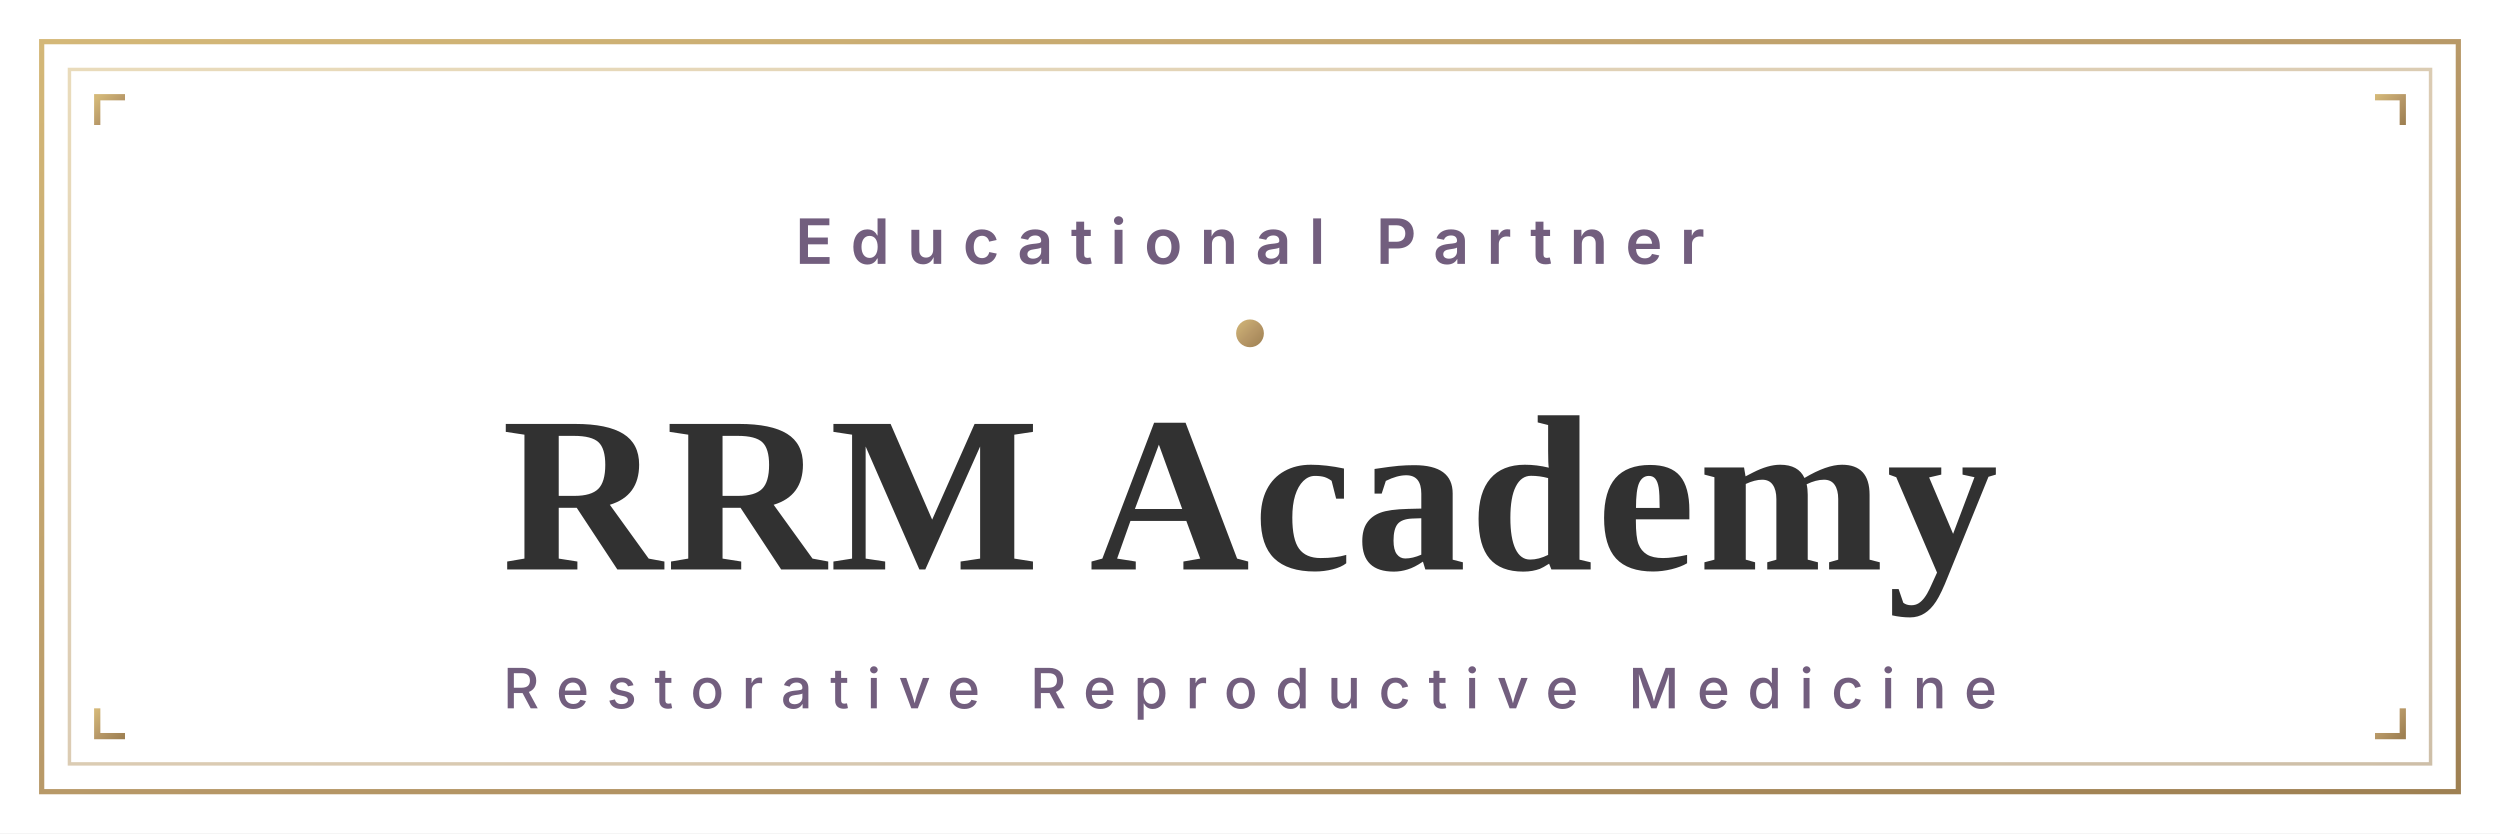
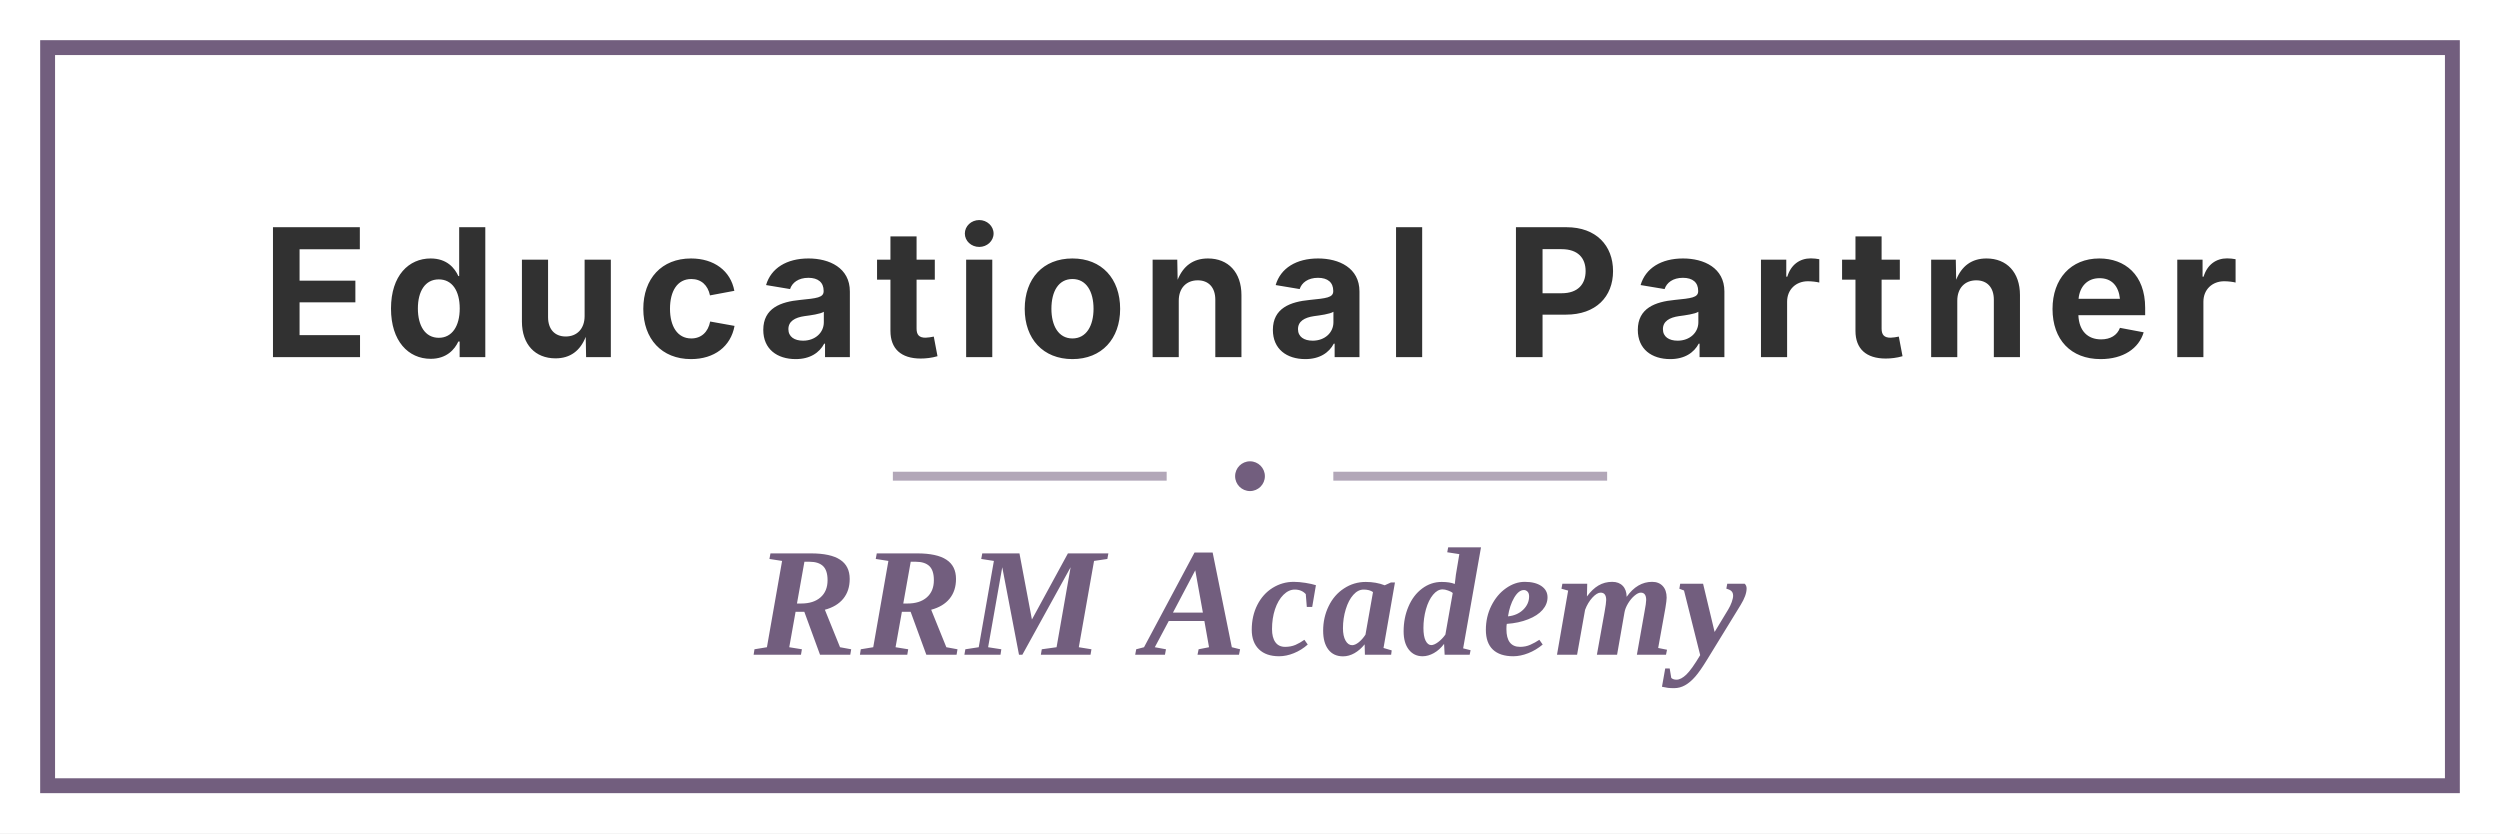
- <svg xmlns="http://www.w3.org/2000/svg" viewBox="0 0 360 120" role="img" aria-label="RRM Academy Educational Partner">
-   <defs>
-     <linearGradient id="gold-light" x1="0" y1="0" x2="1" y2="1">
-       <stop offset="0%" stop-color="#d4b878" />
-       <stop offset="50%" stop-color="#b89968" />
-       <stop offset="100%" stop-color="#9e8052" />
-     </linearGradient>
-   </defs>
+ <svg xmlns="http://www.w3.org/2000/svg" viewBox="0 0 420 140" role="img" aria-label="RRM Academy Educational Partner">
  <style>
    .bg { fill: #ffffff; }
-     .frame-outer { fill: none; stroke: url(#gold-light); stroke-width: 0.75; }
-     .frame-inner { fill: none; stroke: url(#gold-light); stroke-width: 0.5; opacity: 0.5; }
-     .rule { stroke: url(#gold-light); stroke-width: 1; }
-     .ornament { fill: url(#gold-light); }
-     .eyebrow { fill: #725e7e; font-family: 'Inter', 'Helvetica Neue', Arial, sans-serif; font-size: 9px; font-weight: 600; letter-spacing: 0.28em; text-transform: uppercase; text-anchor: middle; }
-     .wordmark { fill: #313131; font-family: 'Cormorant Garamond', Georgia, 'Times New Roman', serif; font-size: 32px; font-weight: 600; letter-spacing: 0.015em; text-anchor: middle; }
-     .footer { fill: #725e7e; font-family: 'Inter', 'Helvetica Neue', Arial, sans-serif; font-size: 8px; font-weight: 500; letter-spacing: 0.32em; text-transform: uppercase; text-anchor: middle; }
+     .frame { fill: none; stroke: #725e7e; stroke-width: 2.5; }
+     .rule { stroke: #725e7e; stroke-width: 1.5; opacity: 0.55; }
+     .dot { fill: #725e7e; }
+     .label { fill: #313131; font-family: 'Inter', 'Helvetica Neue', Arial, sans-serif; font-size: 30px; font-weight: 700; letter-spacing: 0.08em; text-transform: uppercase; text-anchor: middle; }
+     .wordmark { fill: #725e7e; font-family: 'Cormorant Garamond', Georgia, 'Times New Roman', serif; font-size: 26px; font-weight: 600; font-style: italic; letter-spacing: 0.02em; text-anchor: middle; }
  </style>
-   <rect class="bg" width="360" height="120" />
-   <rect class="frame-outer" x="6" y="6" width="348" height="108" />
-   <rect class="frame-inner" x="10" y="10" width="340" height="100" />
-   <g class="ornament">
-     <path d="M 14 18 L 14 14 L 18 14" fill="none" stroke="url(#gold-light)" stroke-width="0.9" />
-     <path d="M 346 18 L 346 14 L 342 14" fill="none" stroke="url(#gold-light)" stroke-width="0.9" />
-     <path d="M 14 102 L 14 106 L 18 106" fill="none" stroke="url(#gold-light)" stroke-width="0.9" />
-     <path d="M 346 102 L 346 106 L 342 106" fill="none" stroke="url(#gold-light)" stroke-width="0.9" />
-   </g>
-   <text class="eyebrow" x="180" y="38">Educational Partner</text>
-   <line class="rule" x1="90" y1="48" x2="168" y2="48" />
-   <circle class="ornament" cx="180" cy="48" r="2" />
-   <line class="rule" x1="192" y1="48" x2="270" y2="48" />
-   <text class="wordmark" x="180" y="82">RRM Academy</text>
-   <text class="footer" x="180" y="102">Restorative Reproductive Medicine</text>
+   <rect class="bg" width="420" height="140" />
+   <rect class="frame" x="8" y="8" width="404" height="124" />
+   <text class="label" x="210" y="60">Educational Partner</text>
+   <line class="rule" x1="150" y1="80" x2="196" y2="80" />
+   <circle class="dot" cx="210" cy="80" r="2.5" />
+   <line class="rule" x1="224" y1="80" x2="270" y2="80" />
+   <text class="wordmark" x="210" y="110">RRM Academy</text>
</svg>
